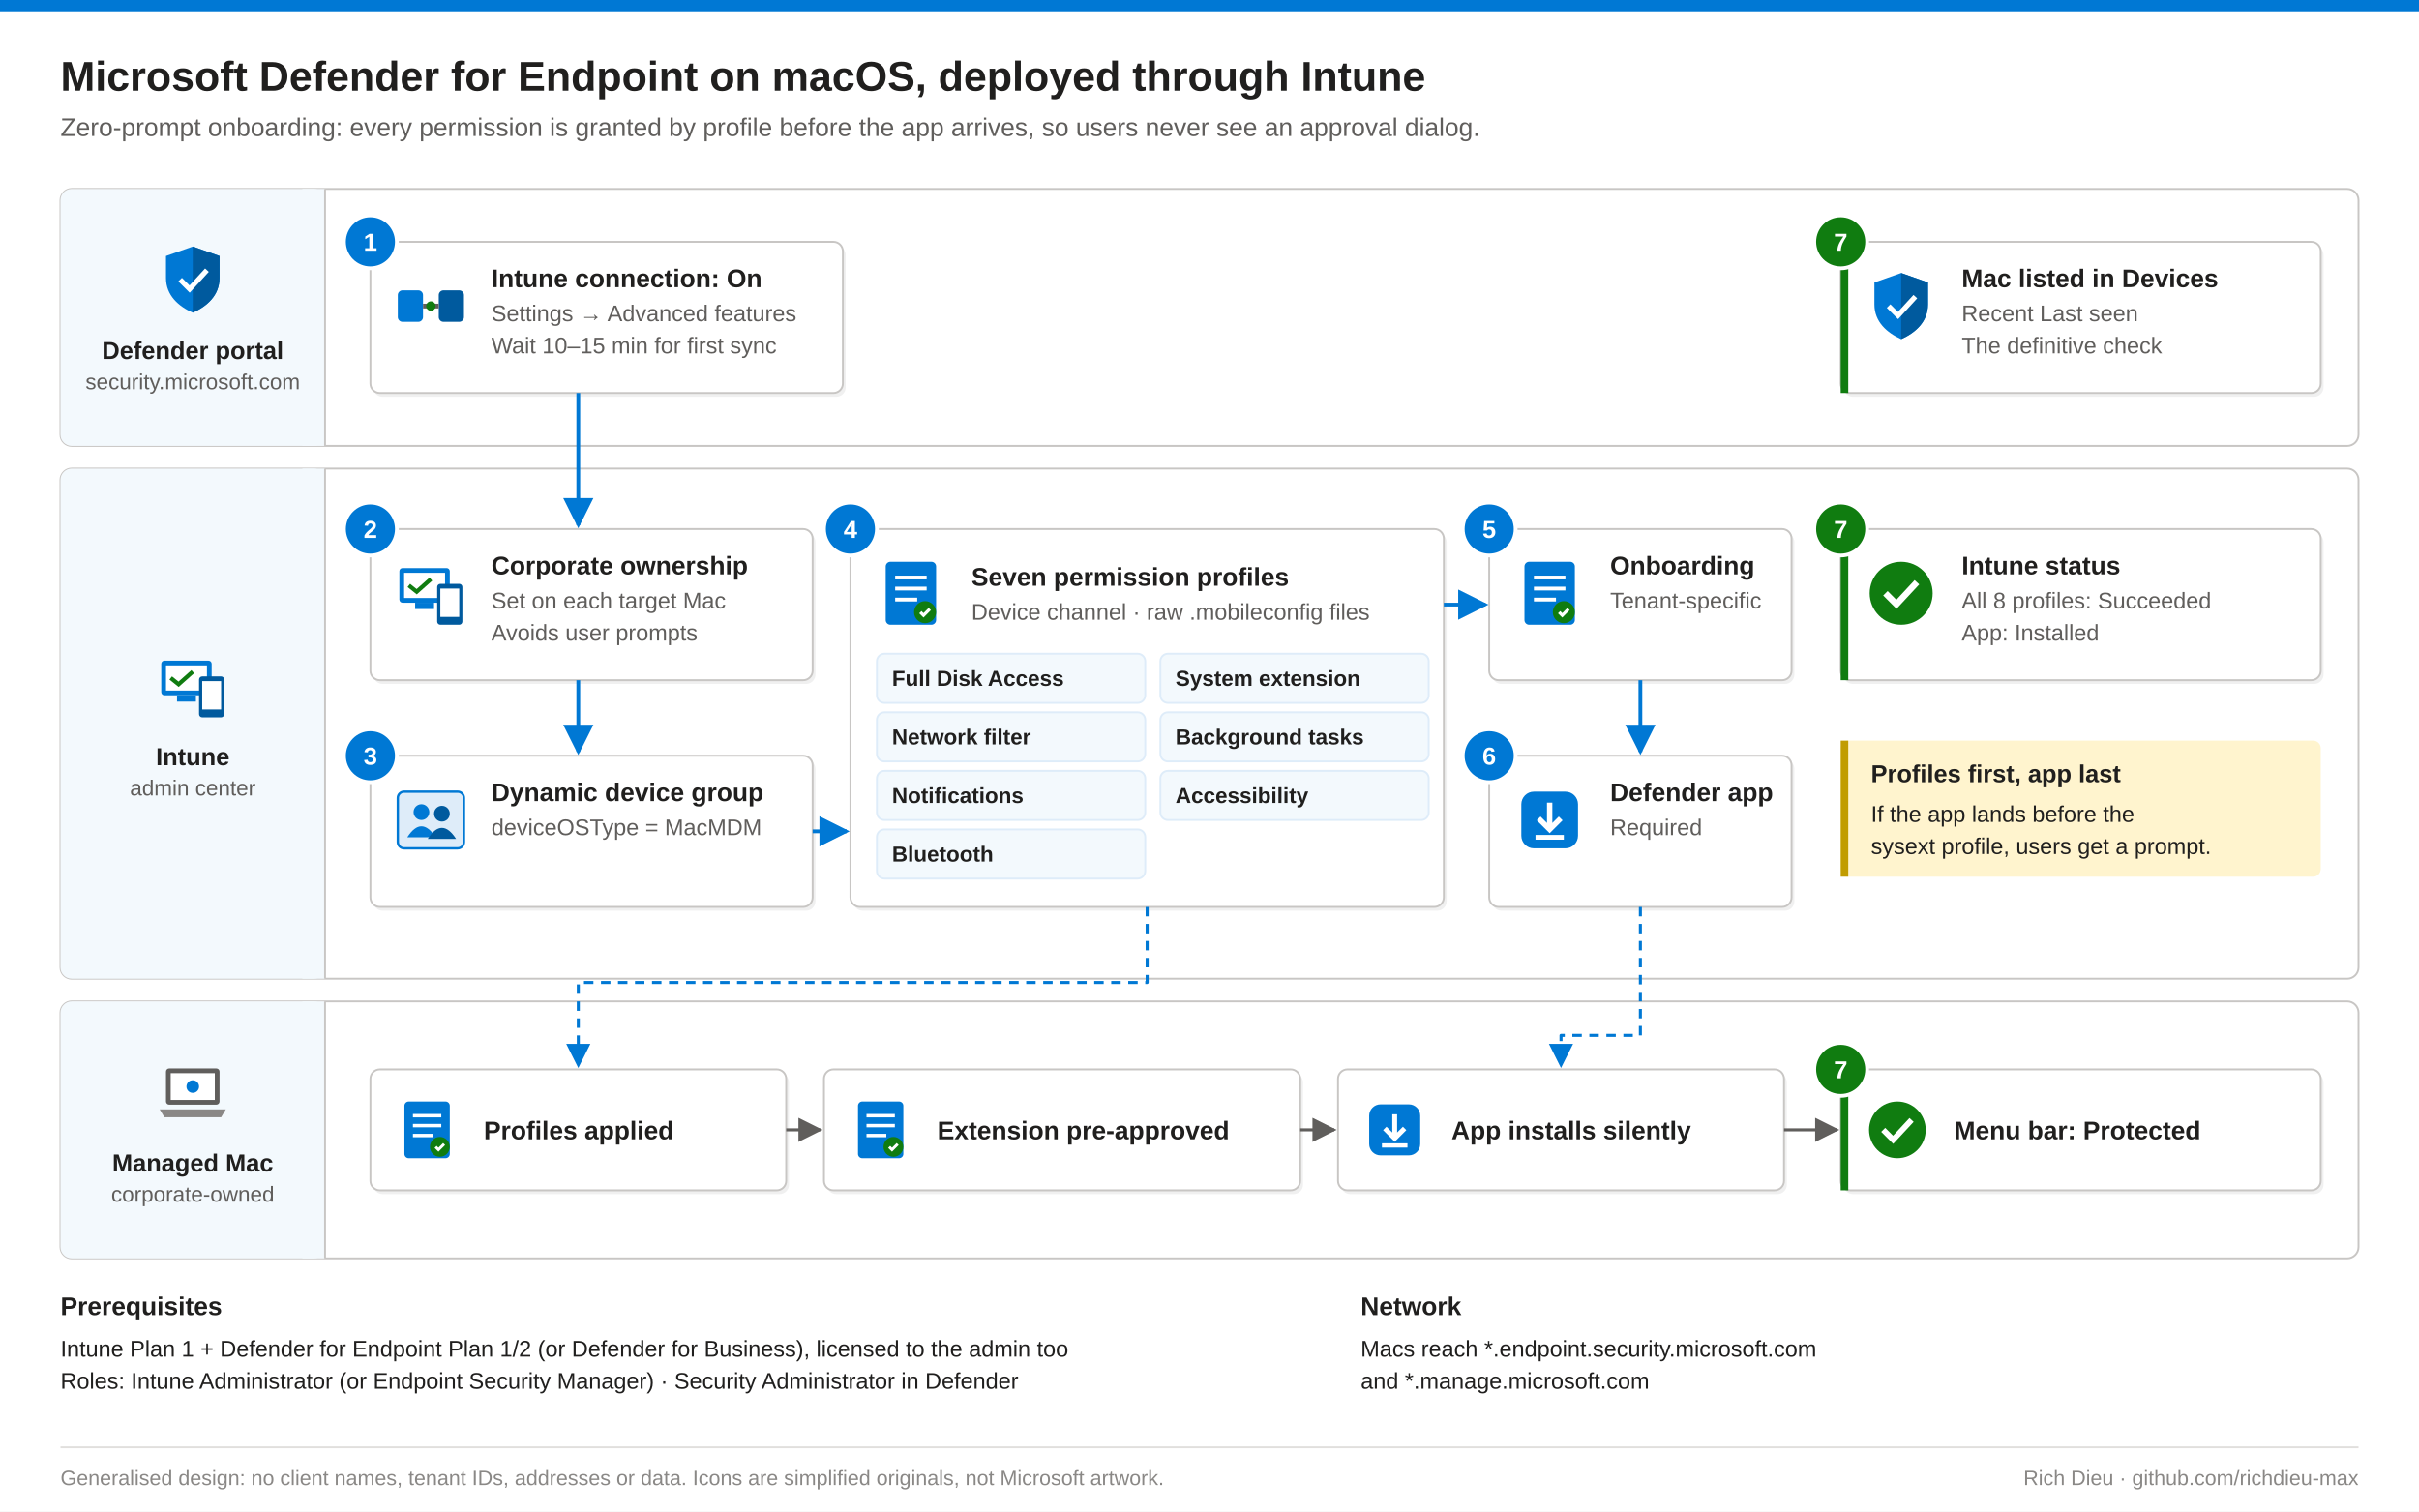
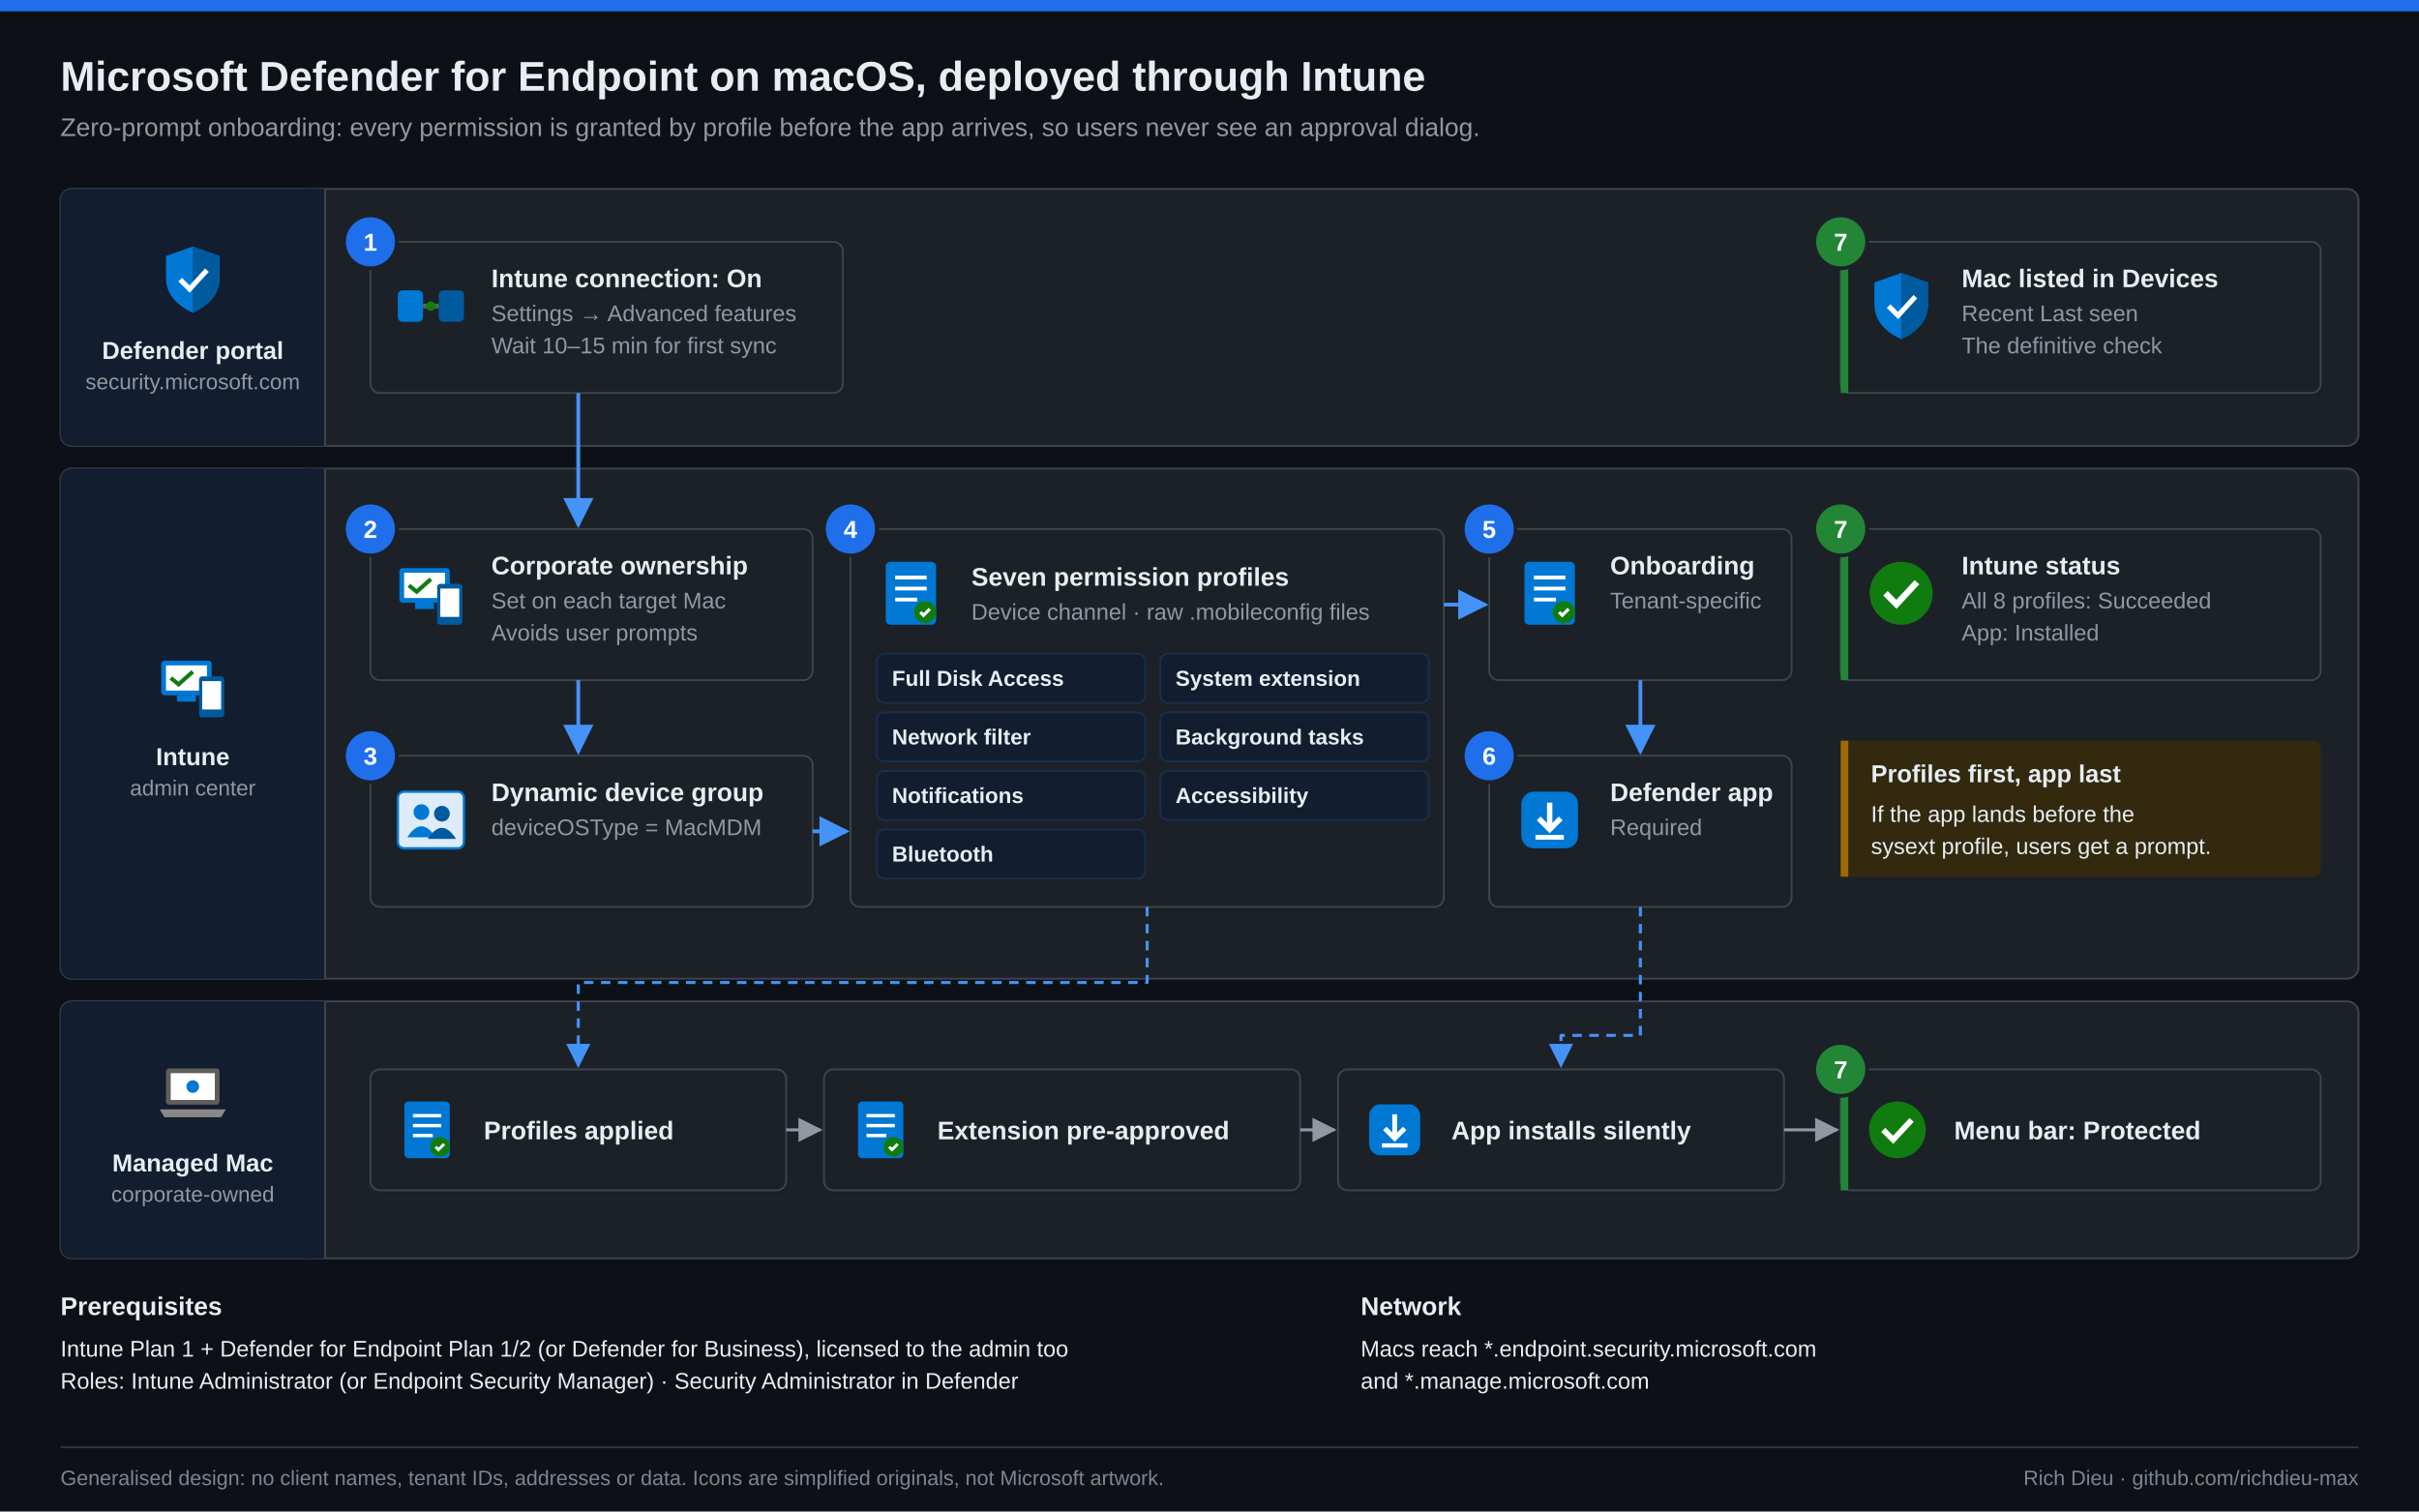
<svg xmlns="http://www.w3.org/2000/svg" viewBox="0 0 1280 800" width="1280" height="800" role="img" aria-label="Microsoft Defender for Endpoint on macOS, deployed through Intune">
  <defs>
    <marker id="m605E5C" viewBox="0 0 10 10" refX="9" refY="5" markerWidth="8" markerHeight="8" orient="auto">
-       <path d="M0,0 L10,5 L0,10 z" fill="#605E5C" />
+       <path d="M0,0 L10,5 L0,10 z" fill="#9198A1" />
    </marker>
    <marker id="m605E5Cs" viewBox="0 0 10 10" refX="1" refY="5" markerWidth="8" markerHeight="8" orient="auto">
-       <path d="M10,0 L0,5 L10,10 z" fill="#605E5C" />
+       <path d="M10,0 L0,5 L10,10 z" fill="#9198A1" />
    </marker>
    <marker id="m0078D4" viewBox="0 0 10 10" refX="9" refY="5" markerWidth="8" markerHeight="8" orient="auto">
-       <path d="M0,0 L10,5 L0,10 z" fill="#0078D4" />
+       <path d="M0,0 L10,5 L0,10 z" fill="#4493F8" />
    </marker>
    <marker id="m0078D4s" viewBox="0 0 10 10" refX="1" refY="5" markerWidth="8" markerHeight="8" orient="auto">
-       <path d="M10,0 L0,5 L10,10 z" fill="#0078D4" />
+       <path d="M10,0 L0,5 L10,10 z" fill="#4493F8" />
    </marker>
  </defs>
-   <rect width="1280" height="800" fill="#fff" />
-   <rect x="0" y="0" width="1280" height="6" fill="#0078D4" />
-   <text x="32" y="48" font-family="'Segoe UI', 'Segoe UI Web', -apple-system, BlinkMacSystemFont, 'Helvetica Neue', Arial, sans-serif" font-size="22" font-weight="600" fill="#201F1E">Microsoft Defender for Endpoint on macOS, deployed through Intune</text>
-   <text x="32" y="72" font-family="'Segoe UI', 'Segoe UI Web', -apple-system, BlinkMacSystemFont, 'Helvetica Neue', Arial, sans-serif" font-size="13.5" fill="#605E5C">Zero-prompt onboarding: every permission is granted by profile before the app arrives, so users never see an approval dialog.</text>
-   <rect x="32" y="100" width="1216" height="136" rx="6" fill="#fff" stroke="#C8C6C4" stroke-width="1" />
-   <rect x="32" y="100" width="140" height="136" rx="6" fill="#F3F9FD" />
-   <rect x="160" y="100" width="12" height="136" rx="0" fill="#F3F9FD" />
-   <line x1="172" y1="100" x2="172" y2="236" stroke="#C8C6C4" />
+   <rect width="1280" height="800" fill="#0D1117" />
+   <rect x="0" y="0" width="1280" height="6" fill="#1F6FEB" />
+   <text x="32" y="48" font-family="'Segoe UI', 'Segoe UI Web', -apple-system, BlinkMacSystemFont, 'Helvetica Neue', Arial, sans-serif" font-size="22" font-weight="600" fill="#E6EDF3">Microsoft Defender for Endpoint on macOS, deployed through Intune</text>
+   <text x="32" y="72" font-family="'Segoe UI', 'Segoe UI Web', -apple-system, BlinkMacSystemFont, 'Helvetica Neue', Arial, sans-serif" font-size="13.5" fill="#9198A1">Zero-prompt onboarding: every permission is granted by profile before the app arrives, so users never see an approval dialog.</text>
+   <rect x="32" y="100" width="1216" height="136" rx="6" fill="#1C2128" stroke="#3D444D" stroke-width="1" />
+   <rect x="32" y="100" width="140" height="136" rx="6" fill="#121D2F" />
+   <rect x="160" y="100" width="12" height="136" rx="0" fill="#121D2F" />
+   <line x1="172" y1="100" x2="172" y2="236" stroke="#3D444D" />
  <g transform="translate(82,128.0) scale(0.8333)">
    <path d="M24 3 L41 9 V23 C41 34 33 41 24 45 C15 41 7 34 7 23 V9 Z" fill="#0078D4" />
    <path d="M24 3 V45 C33 41 41 34 41 23 V9 Z" fill="#005A9E" />
    <path d="M16 24 l6 6 11-12" stroke="#fff" stroke-width="3.2" fill="none" />
  </g>
-   <text x="102" y="190.0" font-family="'Segoe UI', 'Segoe UI Web', -apple-system, BlinkMacSystemFont, 'Helvetica Neue', Arial, sans-serif" font-size="13" font-weight="600" fill="#201F1E" text-anchor="middle">Defender portal</text>
-   <text x="102" y="206.0" font-family="'Segoe UI', 'Segoe UI Web', -apple-system, BlinkMacSystemFont, 'Helvetica Neue', Arial, sans-serif" font-size="11.5" font-weight="400" fill="#605E5C" text-anchor="middle">security.microsoft.com</text>
-   <rect x="32" y="248" width="1216" height="270" rx="6" fill="#fff" stroke="#C8C6C4" stroke-width="1" />
-   <rect x="32" y="248" width="140" height="270" rx="6" fill="#F3F9FD" />
-   <rect x="160" y="248" width="12" height="270" rx="0" fill="#F3F9FD" />
-   <line x1="172" y1="248" x2="172" y2="518" stroke="#C8C6C4" />
+   <text x="102" y="190.0" font-family="'Segoe UI', 'Segoe UI Web', -apple-system, BlinkMacSystemFont, 'Helvetica Neue', Arial, sans-serif" font-size="13" font-weight="600" fill="#E6EDF3" text-anchor="middle">Defender portal</text>
+   <text x="102" y="206.0" font-family="'Segoe UI', 'Segoe UI Web', -apple-system, BlinkMacSystemFont, 'Helvetica Neue', Arial, sans-serif" font-size="11.5" font-weight="400" fill="#9198A1" text-anchor="middle">security.microsoft.com</text>
+   <rect x="32" y="248" width="1216" height="270" rx="6" fill="#1C2128" stroke="#3D444D" stroke-width="1" />
+   <rect x="32" y="248" width="140" height="270" rx="6" fill="#121D2F" />
+   <rect x="160" y="248" width="12" height="270" rx="0" fill="#121D2F" />
+   <line x1="172" y1="248" x2="172" y2="518" stroke="#3D444D" />
  <g transform="translate(82,343.0) scale(0.8333)">
    <rect x="4" y="8" width="32" height="22" rx="2" fill="#0078D4" />
    <rect x="7" y="11" width="26" height="16" fill="#fff" />
    <rect x="14" y="30" width="12" height="4" fill="#0078D4" />
    <rect x="28" y="18" width="16" height="26" rx="2" fill="#005A9E" />
    <rect x="30" y="21" width="12" height="18" fill="#fff" />
    <path d="M10 19 l5 4 9-8" stroke="#107C10" stroke-width="2.6" fill="none" />
  </g>
-   <text x="102" y="405.0" font-family="'Segoe UI', 'Segoe UI Web', -apple-system, BlinkMacSystemFont, 'Helvetica Neue', Arial, sans-serif" font-size="13" font-weight="600" fill="#201F1E" text-anchor="middle">Intune</text>
-   <text x="102" y="421.0" font-family="'Segoe UI', 'Segoe UI Web', -apple-system, BlinkMacSystemFont, 'Helvetica Neue', Arial, sans-serif" font-size="11.5" font-weight="400" fill="#605E5C" text-anchor="middle">admin center</text>
-   <rect x="32" y="530" width="1216" height="136" rx="6" fill="#fff" stroke="#C8C6C4" stroke-width="1" />
-   <rect x="32" y="530" width="140" height="136" rx="6" fill="#F3F9FD" />
-   <rect x="160" y="530" width="12" height="136" rx="0" fill="#F3F9FD" />
-   <line x1="172" y1="530" x2="172" y2="666" stroke="#C8C6C4" />
+   <text x="102" y="405.0" font-family="'Segoe UI', 'Segoe UI Web', -apple-system, BlinkMacSystemFont, 'Helvetica Neue', Arial, sans-serif" font-size="13" font-weight="600" fill="#E6EDF3" text-anchor="middle">Intune</text>
+   <text x="102" y="421.0" font-family="'Segoe UI', 'Segoe UI Web', -apple-system, BlinkMacSystemFont, 'Helvetica Neue', Arial, sans-serif" font-size="11.5" font-weight="400" fill="#9198A1" text-anchor="middle">admin center</text>
+   <rect x="32" y="530" width="1216" height="136" rx="6" fill="#1C2128" stroke="#3D444D" stroke-width="1" />
+   <rect x="32" y="530" width="140" height="136" rx="6" fill="#121D2F" />
+   <rect x="160" y="530" width="12" height="136" rx="0" fill="#121D2F" />
+   <line x1="172" y1="530" x2="172" y2="666" stroke="#3D444D" />
  <g transform="translate(82,558.0) scale(0.8333)">
    <rect x="7" y="9" width="34" height="23" rx="2" fill="#605E5C" />
    <rect x="10" y="12" width="28" height="17" fill="#fff" />
    <path d="M3 35 h42 l-3 5 h-36 Z" fill="#8A8886" />
    <circle cx="24" cy="20.5" r="4" fill="#0078D4" />
  </g>
-   <text x="102" y="620.0" font-family="'Segoe UI', 'Segoe UI Web', -apple-system, BlinkMacSystemFont, 'Helvetica Neue', Arial, sans-serif" font-size="13" font-weight="600" fill="#201F1E" text-anchor="middle">Managed Mac</text>
-   <text x="102" y="636.0" font-family="'Segoe UI', 'Segoe UI Web', -apple-system, BlinkMacSystemFont, 'Helvetica Neue', Arial, sans-serif" font-size="11.5" font-weight="400" fill="#605E5C" text-anchor="middle">corporate-owned</text>
+   <text x="102" y="620.0" font-family="'Segoe UI', 'Segoe UI Web', -apple-system, BlinkMacSystemFont, 'Helvetica Neue', Arial, sans-serif" font-size="13" font-weight="600" fill="#E6EDF3" text-anchor="middle">Managed Mac</text>
+   <text x="102" y="636.0" font-family="'Segoe UI', 'Segoe UI Web', -apple-system, BlinkMacSystemFont, 'Helvetica Neue', Arial, sans-serif" font-size="11.5" font-weight="400" fill="#9198A1" text-anchor="middle">corporate-owned</text>
  <rect x="197.5" y="130" width="250" height="80" rx="5" fill="#000" opacity="0.06" />
-   <rect x="196" y="128" width="250" height="80" rx="5" fill="#fff" stroke="#C8C6C4" stroke-width="1" />
+   <rect x="196" y="128" width="250" height="80" rx="5" fill="#1C2128" stroke="#3D444D" stroke-width="1" />
  <rect x="975.5" y="130" width="254" height="80" rx="5" fill="#000" opacity="0.06" />
-   <rect x="974" y="128" width="254" height="80" rx="5" fill="#fff" stroke="#C8C6C4" stroke-width="1" />
-   <rect x="974" y="128" width="4" height="80" rx="0" fill="#107C10" />
+   <rect x="974" y="128" width="254" height="80" rx="5" fill="#1C2128" stroke="#3D444D" stroke-width="1" />
+   <rect x="974" y="128" width="4" height="80" rx="0" fill="#238636" />
  <rect x="197.5" y="282" width="234" height="80" rx="5" fill="#000" opacity="0.06" />
-   <rect x="196" y="280" width="234" height="80" rx="5" fill="#fff" stroke="#C8C6C4" stroke-width="1" />
+   <rect x="196" y="280" width="234" height="80" rx="5" fill="#1C2128" stroke="#3D444D" stroke-width="1" />
  <rect x="197.5" y="402" width="234" height="80" rx="5" fill="#000" opacity="0.06" />
-   <rect x="196" y="400" width="234" height="80" rx="5" fill="#fff" stroke="#C8C6C4" stroke-width="1" />
+   <rect x="196" y="400" width="234" height="80" rx="5" fill="#1C2128" stroke="#3D444D" stroke-width="1" />
  <rect x="451.5" y="282" width="314" height="200" rx="5" fill="#000" opacity="0.06" />
-   <rect x="450" y="280" width="314" height="200" rx="5" fill="#fff" stroke="#C8C6C4" stroke-width="1" />
+   <rect x="450" y="280" width="314" height="200" rx="5" fill="#1C2128" stroke="#3D444D" stroke-width="1" />
  <rect x="789.5" y="282" width="160" height="80" rx="5" fill="#000" opacity="0.06" />
-   <rect x="788" y="280" width="160" height="80" rx="5" fill="#fff" stroke="#C8C6C4" stroke-width="1" />
+   <rect x="788" y="280" width="160" height="80" rx="5" fill="#1C2128" stroke="#3D444D" stroke-width="1" />
  <rect x="789.5" y="402" width="160" height="80" rx="5" fill="#000" opacity="0.06" />
-   <rect x="788" y="400" width="160" height="80" rx="5" fill="#fff" stroke="#C8C6C4" stroke-width="1" />
+   <rect x="788" y="400" width="160" height="80" rx="5" fill="#1C2128" stroke="#3D444D" stroke-width="1" />
  <rect x="975.5" y="282" width="254" height="80" rx="5" fill="#000" opacity="0.06" />
-   <rect x="974" y="280" width="254" height="80" rx="5" fill="#fff" stroke="#C8C6C4" stroke-width="1" />
-   <rect x="974" y="280" width="4" height="80" rx="0" fill="#107C10" />
-   <rect x="974" y="392" width="254" height="72" rx="4" fill="#FFF4CE" />
-   <rect x="974" y="392" width="4" height="72" rx="0" fill="#C19C00" />
+   <rect x="974" y="280" width="254" height="80" rx="5" fill="#1C2128" stroke="#3D444D" stroke-width="1" />
+   <rect x="974" y="280" width="4" height="80" rx="0" fill="#238636" />
+   <rect x="974" y="392" width="254" height="72" rx="4" fill="#33290F" />
+   <rect x="974" y="392" width="4" height="72" rx="0" fill="#9E6A03" />
  <rect x="197.5" y="568" width="220" height="64" rx="5" fill="#000" opacity="0.06" />
-   <rect x="196" y="566" width="220" height="64" rx="5" fill="#fff" stroke="#C8C6C4" stroke-width="1" />
+   <rect x="196" y="566" width="220" height="64" rx="5" fill="#1C2128" stroke="#3D444D" stroke-width="1" />
  <rect x="437.5" y="568" width="252" height="64" rx="5" fill="#000" opacity="0.06" />
-   <rect x="436" y="566" width="252" height="64" rx="5" fill="#fff" stroke="#C8C6C4" stroke-width="1" />
+   <rect x="436" y="566" width="252" height="64" rx="5" fill="#1C2128" stroke="#3D444D" stroke-width="1" />
  <rect x="709.5" y="568" width="236" height="64" rx="5" fill="#000" opacity="0.06" />
-   <rect x="708" y="566" width="236" height="64" rx="5" fill="#fff" stroke="#C8C6C4" stroke-width="1" />
+   <rect x="708" y="566" width="236" height="64" rx="5" fill="#1C2128" stroke="#3D444D" stroke-width="1" />
  <rect x="975.5" y="568" width="254" height="64" rx="5" fill="#000" opacity="0.06" />
-   <rect x="974" y="566" width="254" height="64" rx="5" fill="#fff" stroke="#C8C6C4" stroke-width="1" />
-   <rect x="974" y="566" width="4" height="64" rx="0" fill="#107C10" />
-   <path d="M416,598 L434,598" fill="none" stroke="#605E5C" stroke-width="1.6" marker-end="url(#m605E5C)" stroke-linejoin="round" />
-   <path d="M688,598 L706,598" fill="none" stroke="#605E5C" stroke-width="1.6" marker-end="url(#m605E5C)" stroke-linejoin="round" />
-   <path d="M944,598 L972,598" fill="none" stroke="#605E5C" stroke-width="1.6" marker-end="url(#m605E5C)" stroke-linejoin="round" />
-   <path d="M306,208 L306,278" fill="none" stroke="#0078D4" stroke-width="2" marker-end="url(#m0078D4)" stroke-linejoin="round" />
-   <path d="M306,360 L306,398" fill="none" stroke="#0078D4" stroke-width="2" marker-end="url(#m0078D4)" stroke-linejoin="round" />
-   <path d="M430,440 L448,440" fill="none" stroke="#0078D4" stroke-width="2" marker-end="url(#m0078D4)" stroke-linejoin="round" />
-   <path d="M764,320 L786,320" fill="none" stroke="#0078D4" stroke-width="2" marker-end="url(#m0078D4)" stroke-linejoin="round" />
-   <path d="M868,360 L868,398" fill="none" stroke="#0078D4" stroke-width="2" marker-end="url(#m0078D4)" stroke-linejoin="round" />
-   <path d="M607,480 L607,520 L306,520 L306,564" fill="none" stroke="#0078D4" stroke-width="1.6" stroke-dasharray="5 4" marker-end="url(#m0078D4)" stroke-linejoin="round" />
-   <path d="M868,480 L868,548 L826,548 L826,564" fill="none" stroke="#0078D4" stroke-width="1.6" stroke-dasharray="5 4" marker-end="url(#m0078D4)" stroke-linejoin="round" />
+   <rect x="974" y="566" width="254" height="64" rx="5" fill="#1C2128" stroke="#3D444D" stroke-width="1" />
+   <rect x="974" y="566" width="4" height="64" rx="0" fill="#238636" />
+   <path d="M416,598 L434,598" fill="none" stroke="#9198A1" stroke-width="1.6" marker-end="url(#m605E5C)" stroke-linejoin="round" />
+   <path d="M688,598 L706,598" fill="none" stroke="#9198A1" stroke-width="1.6" marker-end="url(#m605E5C)" stroke-linejoin="round" />
+   <path d="M944,598 L972,598" fill="none" stroke="#9198A1" stroke-width="1.6" marker-end="url(#m605E5C)" stroke-linejoin="round" />
+   <path d="M306,208 L306,278" fill="none" stroke="#4493F8" stroke-width="2" marker-end="url(#m0078D4)" stroke-linejoin="round" />
+   <path d="M306,360 L306,398" fill="none" stroke="#4493F8" stroke-width="2" marker-end="url(#m0078D4)" stroke-linejoin="round" />
+   <path d="M430,440 L448,440" fill="none" stroke="#4493F8" stroke-width="2" marker-end="url(#m0078D4)" stroke-linejoin="round" />
+   <path d="M764,320 L786,320" fill="none" stroke="#4493F8" stroke-width="2" marker-end="url(#m0078D4)" stroke-linejoin="round" />
+   <path d="M868,360 L868,398" fill="none" stroke="#4493F8" stroke-width="2" marker-end="url(#m0078D4)" stroke-linejoin="round" />
+   <path d="M607,480 L607,520 L306,520 L306,564" fill="none" stroke="#4493F8" stroke-width="1.6" stroke-dasharray="5 4" marker-end="url(#m0078D4)" stroke-linejoin="round" />
+   <path d="M868,480 L868,548 L826,548 L826,564" fill="none" stroke="#4493F8" stroke-width="1.6" stroke-dasharray="5 4" marker-end="url(#m0078D4)" stroke-linejoin="round" />
  <g transform="translate(208,142) scale(0.8333)">
    <rect x="3" y="14" width="16" height="20" rx="3" fill="#0078D4" />
    <rect x="29" y="14" width="16" height="20" rx="3" fill="#005A9E" />
    <path d="M19 24 h10" stroke="#605E5C" stroke-width="3" />
    <circle cx="24" cy="24" r="3" fill="#107C10" />
  </g>
-   <text x="260" y="152" font-family="'Segoe UI', 'Segoe UI Web', -apple-system, BlinkMacSystemFont, 'Helvetica Neue', Arial, sans-serif" font-size="13.5" font-weight="600" fill="#201F1E" text-anchor="start">Intune connection: On</text>
-   <text x="260" y="170" font-family="'Segoe UI', 'Segoe UI Web', -apple-system, BlinkMacSystemFont, 'Helvetica Neue', Arial, sans-serif" font-size="12" font-weight="400" fill="#605E5C" text-anchor="start">Settings → Advanced features</text>
-   <text x="260" y="187" font-family="'Segoe UI', 'Segoe UI Web', -apple-system, BlinkMacSystemFont, 'Helvetica Neue', Arial, sans-serif" font-size="12" font-weight="400" fill="#605E5C" text-anchor="start">Wait 10–15 min for first sync</text>
-   <circle cx="196" cy="128" r="15" fill="#fff" />
-   <circle cx="196" cy="128" r="13" fill="#0078D4" />
+   <text x="260" y="152" font-family="'Segoe UI', 'Segoe UI Web', -apple-system, BlinkMacSystemFont, 'Helvetica Neue', Arial, sans-serif" font-size="13.5" font-weight="600" fill="#E6EDF3" text-anchor="start">Intune connection: On</text>
+   <text x="260" y="170" font-family="'Segoe UI', 'Segoe UI Web', -apple-system, BlinkMacSystemFont, 'Helvetica Neue', Arial, sans-serif" font-size="12" font-weight="400" fill="#9198A1" text-anchor="start">Settings → Advanced features</text>
+   <text x="260" y="187" font-family="'Segoe UI', 'Segoe UI Web', -apple-system, BlinkMacSystemFont, 'Helvetica Neue', Arial, sans-serif" font-size="12" font-weight="400" fill="#9198A1" text-anchor="start">Wait 10–15 min for first sync</text>
+   <circle cx="196" cy="128" r="15" fill="#1C2128" />
+   <circle cx="196" cy="128" r="13" fill="#1F6FEB" />
  <text x="196" y="132.7" font-family="'Segoe UI', 'Segoe UI Web', -apple-system, BlinkMacSystemFont, 'Helvetica Neue', Arial, sans-serif" font-size="13" font-weight="700" fill="#fff" text-anchor="middle">1</text>
  <g transform="translate(986,142) scale(0.8333)">
    <path d="M24 3 L41 9 V23 C41 34 33 41 24 45 C15 41 7 34 7 23 V9 Z" fill="#0078D4" />
    <path d="M24 3 V45 C33 41 41 34 41 23 V9 Z" fill="#005A9E" />
    <path d="M16 24 l6 6 11-12" stroke="#fff" stroke-width="3.2" fill="none" />
  </g>
-   <text x="1038" y="152" font-family="'Segoe UI', 'Segoe UI Web', -apple-system, BlinkMacSystemFont, 'Helvetica Neue', Arial, sans-serif" font-size="13.5" font-weight="600" fill="#201F1E" text-anchor="start">Mac listed in Devices</text>
-   <text x="1038" y="170" font-family="'Segoe UI', 'Segoe UI Web', -apple-system, BlinkMacSystemFont, 'Helvetica Neue', Arial, sans-serif" font-size="12" font-weight="400" fill="#605E5C" text-anchor="start">Recent Last seen</text>
-   <text x="1038" y="187" font-family="'Segoe UI', 'Segoe UI Web', -apple-system, BlinkMacSystemFont, 'Helvetica Neue', Arial, sans-serif" font-size="12" font-weight="400" fill="#605E5C" text-anchor="start">The definitive check</text>
-   <circle cx="974" cy="128" r="15" fill="#fff" />
-   <circle cx="974" cy="128" r="13" fill="#107C10" />
+   <text x="1038" y="152" font-family="'Segoe UI', 'Segoe UI Web', -apple-system, BlinkMacSystemFont, 'Helvetica Neue', Arial, sans-serif" font-size="13.5" font-weight="600" fill="#E6EDF3" text-anchor="start">Mac listed in Devices</text>
+   <text x="1038" y="170" font-family="'Segoe UI', 'Segoe UI Web', -apple-system, BlinkMacSystemFont, 'Helvetica Neue', Arial, sans-serif" font-size="12" font-weight="400" fill="#9198A1" text-anchor="start">Recent Last seen</text>
+   <text x="1038" y="187" font-family="'Segoe UI', 'Segoe UI Web', -apple-system, BlinkMacSystemFont, 'Helvetica Neue', Arial, sans-serif" font-size="12" font-weight="400" fill="#9198A1" text-anchor="start">The definitive check</text>
+   <circle cx="974" cy="128" r="15" fill="#1C2128" />
+   <circle cx="974" cy="128" r="13" fill="#238636" />
  <text x="974" y="132.7" font-family="'Segoe UI', 'Segoe UI Web', -apple-system, BlinkMacSystemFont, 'Helvetica Neue', Arial, sans-serif" font-size="13" font-weight="700" fill="#fff" text-anchor="middle">7</text>
  <g transform="translate(208,294) scale(0.8333)">
    <rect x="4" y="8" width="32" height="22" rx="2" fill="#0078D4" />
    <rect x="7" y="11" width="26" height="16" fill="#fff" />
    <rect x="14" y="30" width="12" height="4" fill="#0078D4" />
    <rect x="28" y="18" width="16" height="26" rx="2" fill="#005A9E" />
    <rect x="30" y="21" width="12" height="18" fill="#fff" />
    <path d="M10 19 l5 4 9-8" stroke="#107C10" stroke-width="2.6" fill="none" />
  </g>
-   <text x="260" y="304" font-family="'Segoe UI', 'Segoe UI Web', -apple-system, BlinkMacSystemFont, 'Helvetica Neue', Arial, sans-serif" font-size="13.5" font-weight="600" fill="#201F1E" text-anchor="start">Corporate ownership</text>
-   <text x="260" y="322" font-family="'Segoe UI', 'Segoe UI Web', -apple-system, BlinkMacSystemFont, 'Helvetica Neue', Arial, sans-serif" font-size="12" font-weight="400" fill="#605E5C" text-anchor="start">Set on each target Mac</text>
-   <text x="260" y="339" font-family="'Segoe UI', 'Segoe UI Web', -apple-system, BlinkMacSystemFont, 'Helvetica Neue', Arial, sans-serif" font-size="12" font-weight="400" fill="#605E5C" text-anchor="start">Avoids user prompts</text>
-   <circle cx="196" cy="280" r="15" fill="#fff" />
-   <circle cx="196" cy="280" r="13" fill="#0078D4" />
+   <text x="260" y="304" font-family="'Segoe UI', 'Segoe UI Web', -apple-system, BlinkMacSystemFont, 'Helvetica Neue', Arial, sans-serif" font-size="13.5" font-weight="600" fill="#E6EDF3" text-anchor="start">Corporate ownership</text>
+   <text x="260" y="322" font-family="'Segoe UI', 'Segoe UI Web', -apple-system, BlinkMacSystemFont, 'Helvetica Neue', Arial, sans-serif" font-size="12" font-weight="400" fill="#9198A1" text-anchor="start">Set on each target Mac</text>
+   <text x="260" y="339" font-family="'Segoe UI', 'Segoe UI Web', -apple-system, BlinkMacSystemFont, 'Helvetica Neue', Arial, sans-serif" font-size="12" font-weight="400" fill="#9198A1" text-anchor="start">Avoids user prompts</text>
+   <circle cx="196" cy="280" r="15" fill="#1C2128" />
+   <circle cx="196" cy="280" r="13" fill="#1F6FEB" />
  <text x="196" y="284.7" font-family="'Segoe UI', 'Segoe UI Web', -apple-system, BlinkMacSystemFont, 'Helvetica Neue', Arial, sans-serif" font-size="13" font-weight="700" fill="#fff" text-anchor="middle">2</text>
  <g transform="translate(208,414) scale(0.8333)">
    <rect x="3" y="6" width="42" height="36" rx="4" fill="#DEECF9" stroke="#0078D4" stroke-width="1.5" />
    <circle cx="18" cy="19" r="5" fill="#0078D4" />
    <path d="M9 35 q9-14 18 0Z" fill="#0078D4" />
    <circle cx="31" cy="20" r="5" fill="#005A9E" />
    <path d="M22 36 q9-14 18 0Z" fill="#005A9E" />
  </g>
-   <text x="260" y="424" font-family="'Segoe UI', 'Segoe UI Web', -apple-system, BlinkMacSystemFont, 'Helvetica Neue', Arial, sans-serif" font-size="13.5" font-weight="600" fill="#201F1E" text-anchor="start">Dynamic device group</text>
-   <text x="260" y="442" font-family="'Segoe UI', 'Segoe UI Web', -apple-system, BlinkMacSystemFont, 'Helvetica Neue', Arial, sans-serif" font-size="12" font-weight="400" fill="#605E5C" text-anchor="start">deviceOSType = MacMDM</text>
-   <circle cx="196" cy="400" r="15" fill="#fff" />
-   <circle cx="196" cy="400" r="13" fill="#0078D4" />
+   <text x="260" y="424" font-family="'Segoe UI', 'Segoe UI Web', -apple-system, BlinkMacSystemFont, 'Helvetica Neue', Arial, sans-serif" font-size="13.5" font-weight="600" fill="#E6EDF3" text-anchor="start">Dynamic device group</text>
+   <text x="260" y="442" font-family="'Segoe UI', 'Segoe UI Web', -apple-system, BlinkMacSystemFont, 'Helvetica Neue', Arial, sans-serif" font-size="12" font-weight="400" fill="#9198A1" text-anchor="start">deviceOSType = MacMDM</text>
+   <circle cx="196" cy="400" r="15" fill="#1C2128" />
+   <circle cx="196" cy="400" r="13" fill="#1F6FEB" />
  <text x="196" y="404.7" font-family="'Segoe UI', 'Segoe UI Web', -apple-system, BlinkMacSystemFont, 'Helvetica Neue', Arial, sans-serif" font-size="13" font-weight="700" fill="#fff" text-anchor="middle">3</text>
  <g transform="translate(462,294) scale(0.8333)">
    <rect x="8" y="4" width="32" height="40" rx="3" fill="#0078D4" />
    <path d="M14 14 h20 M14 21 h20 M14 28 h14" stroke="#fff" stroke-width="2.4" />
    <circle cx="33" cy="36" r="7" fill="#107C10" />
    <path d="M30 36 l2 2 4-4" stroke="#fff" stroke-width="2" fill="none" />
  </g>
-   <text x="514" y="310" font-family="'Segoe UI', 'Segoe UI Web', -apple-system, BlinkMacSystemFont, 'Helvetica Neue', Arial, sans-serif" font-size="13.5" font-weight="600" fill="#201F1E" text-anchor="start">Seven permission profiles</text>
-   <text x="514" y="328" font-family="'Segoe UI', 'Segoe UI Web', -apple-system, BlinkMacSystemFont, 'Helvetica Neue', Arial, sans-serif" font-size="12" font-weight="400" fill="#605E5C" text-anchor="start">Device channel · raw .mobileconfig files</text>
-   <rect x="464" y="346" width="142" height="26" rx="4" fill="#F3F9FD" stroke="#DEECF9" stroke-width="1" />
-   <text x="472" y="363" font-family="'Segoe UI', 'Segoe UI Web', -apple-system, BlinkMacSystemFont, 'Helvetica Neue', Arial, sans-serif" font-size="11.5" font-weight="600" fill="#201F1E" text-anchor="start">Full Disk Access</text>
-   <rect x="614" y="346" width="142" height="26" rx="4" fill="#F3F9FD" stroke="#DEECF9" stroke-width="1" />
-   <text x="622" y="363" font-family="'Segoe UI', 'Segoe UI Web', -apple-system, BlinkMacSystemFont, 'Helvetica Neue', Arial, sans-serif" font-size="11.5" font-weight="600" fill="#201F1E" text-anchor="start">System extension</text>
-   <rect x="464" y="377" width="142" height="26" rx="4" fill="#F3F9FD" stroke="#DEECF9" stroke-width="1" />
-   <text x="472" y="394" font-family="'Segoe UI', 'Segoe UI Web', -apple-system, BlinkMacSystemFont, 'Helvetica Neue', Arial, sans-serif" font-size="11.5" font-weight="600" fill="#201F1E" text-anchor="start">Network filter</text>
-   <rect x="614" y="377" width="142" height="26" rx="4" fill="#F3F9FD" stroke="#DEECF9" stroke-width="1" />
-   <text x="622" y="394" font-family="'Segoe UI', 'Segoe UI Web', -apple-system, BlinkMacSystemFont, 'Helvetica Neue', Arial, sans-serif" font-size="11.5" font-weight="600" fill="#201F1E" text-anchor="start">Background tasks</text>
-   <rect x="464" y="408" width="142" height="26" rx="4" fill="#F3F9FD" stroke="#DEECF9" stroke-width="1" />
-   <text x="472" y="425" font-family="'Segoe UI', 'Segoe UI Web', -apple-system, BlinkMacSystemFont, 'Helvetica Neue', Arial, sans-serif" font-size="11.5" font-weight="600" fill="#201F1E" text-anchor="start">Notifications</text>
-   <rect x="614" y="408" width="142" height="26" rx="4" fill="#F3F9FD" stroke="#DEECF9" stroke-width="1" />
-   <text x="622" y="425" font-family="'Segoe UI', 'Segoe UI Web', -apple-system, BlinkMacSystemFont, 'Helvetica Neue', Arial, sans-serif" font-size="11.5" font-weight="600" fill="#201F1E" text-anchor="start">Accessibility</text>
-   <rect x="464" y="439" width="142" height="26" rx="4" fill="#F3F9FD" stroke="#DEECF9" stroke-width="1" />
-   <text x="472" y="456" font-family="'Segoe UI', 'Segoe UI Web', -apple-system, BlinkMacSystemFont, 'Helvetica Neue', Arial, sans-serif" font-size="11.5" font-weight="600" fill="#201F1E" text-anchor="start">Bluetooth</text>
-   <circle cx="450" cy="280" r="15" fill="#fff" />
-   <circle cx="450" cy="280" r="13" fill="#0078D4" />
+   <text x="514" y="310" font-family="'Segoe UI', 'Segoe UI Web', -apple-system, BlinkMacSystemFont, 'Helvetica Neue', Arial, sans-serif" font-size="13.5" font-weight="600" fill="#E6EDF3" text-anchor="start">Seven permission profiles</text>
+   <text x="514" y="328" font-family="'Segoe UI', 'Segoe UI Web', -apple-system, BlinkMacSystemFont, 'Helvetica Neue', Arial, sans-serif" font-size="12" font-weight="400" fill="#9198A1" text-anchor="start">Device channel · raw .mobileconfig files</text>
+   <rect x="464" y="346" width="142" height="26" rx="4" fill="#121D2F" stroke="#1A2E4A" stroke-width="1" />
+   <text x="472" y="363" font-family="'Segoe UI', 'Segoe UI Web', -apple-system, BlinkMacSystemFont, 'Helvetica Neue', Arial, sans-serif" font-size="11.5" font-weight="600" fill="#E6EDF3" text-anchor="start">Full Disk Access</text>
+   <rect x="614" y="346" width="142" height="26" rx="4" fill="#121D2F" stroke="#1A2E4A" stroke-width="1" />
+   <text x="622" y="363" font-family="'Segoe UI', 'Segoe UI Web', -apple-system, BlinkMacSystemFont, 'Helvetica Neue', Arial, sans-serif" font-size="11.5" font-weight="600" fill="#E6EDF3" text-anchor="start">System extension</text>
+   <rect x="464" y="377" width="142" height="26" rx="4" fill="#121D2F" stroke="#1A2E4A" stroke-width="1" />
+   <text x="472" y="394" font-family="'Segoe UI', 'Segoe UI Web', -apple-system, BlinkMacSystemFont, 'Helvetica Neue', Arial, sans-serif" font-size="11.5" font-weight="600" fill="#E6EDF3" text-anchor="start">Network filter</text>
+   <rect x="614" y="377" width="142" height="26" rx="4" fill="#121D2F" stroke="#1A2E4A" stroke-width="1" />
+   <text x="622" y="394" font-family="'Segoe UI', 'Segoe UI Web', -apple-system, BlinkMacSystemFont, 'Helvetica Neue', Arial, sans-serif" font-size="11.5" font-weight="600" fill="#E6EDF3" text-anchor="start">Background tasks</text>
+   <rect x="464" y="408" width="142" height="26" rx="4" fill="#121D2F" stroke="#1A2E4A" stroke-width="1" />
+   <text x="472" y="425" font-family="'Segoe UI', 'Segoe UI Web', -apple-system, BlinkMacSystemFont, 'Helvetica Neue', Arial, sans-serif" font-size="11.5" font-weight="600" fill="#E6EDF3" text-anchor="start">Notifications</text>
+   <rect x="614" y="408" width="142" height="26" rx="4" fill="#121D2F" stroke="#1A2E4A" stroke-width="1" />
+   <text x="622" y="425" font-family="'Segoe UI', 'Segoe UI Web', -apple-system, BlinkMacSystemFont, 'Helvetica Neue', Arial, sans-serif" font-size="11.5" font-weight="600" fill="#E6EDF3" text-anchor="start">Accessibility</text>
+   <rect x="464" y="439" width="142" height="26" rx="4" fill="#121D2F" stroke="#1A2E4A" stroke-width="1" />
+   <text x="472" y="456" font-family="'Segoe UI', 'Segoe UI Web', -apple-system, BlinkMacSystemFont, 'Helvetica Neue', Arial, sans-serif" font-size="11.5" font-weight="600" fill="#E6EDF3" text-anchor="start">Bluetooth</text>
+   <circle cx="450" cy="280" r="15" fill="#1C2128" />
+   <circle cx="450" cy="280" r="13" fill="#1F6FEB" />
  <text x="450" y="284.7" font-family="'Segoe UI', 'Segoe UI Web', -apple-system, BlinkMacSystemFont, 'Helvetica Neue', Arial, sans-serif" font-size="13" font-weight="700" fill="#fff" text-anchor="middle">4</text>
  <g transform="translate(800,294) scale(0.8333)">
    <rect x="8" y="4" width="32" height="40" rx="3" fill="#0078D4" />
    <path d="M14 14 h20 M14 21 h20 M14 28 h14" stroke="#fff" stroke-width="2.4" />
    <circle cx="33" cy="36" r="7" fill="#107C10" />
    <path d="M30 36 l2 2 4-4" stroke="#fff" stroke-width="2" fill="none" />
  </g>
-   <text x="852" y="304" font-family="'Segoe UI', 'Segoe UI Web', -apple-system, BlinkMacSystemFont, 'Helvetica Neue', Arial, sans-serif" font-size="13.5" font-weight="600" fill="#201F1E" text-anchor="start">Onboarding</text>
-   <text x="852" y="322" font-family="'Segoe UI', 'Segoe UI Web', -apple-system, BlinkMacSystemFont, 'Helvetica Neue', Arial, sans-serif" font-size="12" font-weight="400" fill="#605E5C" text-anchor="start">Tenant-specific</text>
-   <circle cx="788" cy="280" r="15" fill="#fff" />
-   <circle cx="788" cy="280" r="13" fill="#0078D4" />
+   <text x="852" y="304" font-family="'Segoe UI', 'Segoe UI Web', -apple-system, BlinkMacSystemFont, 'Helvetica Neue', Arial, sans-serif" font-size="13.5" font-weight="600" fill="#E6EDF3" text-anchor="start">Onboarding</text>
+   <text x="852" y="322" font-family="'Segoe UI', 'Segoe UI Web', -apple-system, BlinkMacSystemFont, 'Helvetica Neue', Arial, sans-serif" font-size="12" font-weight="400" fill="#9198A1" text-anchor="start">Tenant-specific</text>
+   <circle cx="788" cy="280" r="15" fill="#1C2128" />
+   <circle cx="788" cy="280" r="13" fill="#1F6FEB" />
  <text x="788" y="284.7" font-family="'Segoe UI', 'Segoe UI Web', -apple-system, BlinkMacSystemFont, 'Helvetica Neue', Arial, sans-serif" font-size="13" font-weight="700" fill="#fff" text-anchor="middle">5</text>
  <g transform="translate(800,414) scale(0.8333)">
    <rect x="6" y="6" width="36" height="36" rx="8" fill="#0078D4" />
    <path d="M24 13 v16 M17 23 l7 7 7-7" stroke="#fff" stroke-width="3.4" fill="none" />
    <path d="M15 35 h18" stroke="#fff" stroke-width="3" />
  </g>
-   <text x="852" y="424" font-family="'Segoe UI', 'Segoe UI Web', -apple-system, BlinkMacSystemFont, 'Helvetica Neue', Arial, sans-serif" font-size="13.5" font-weight="600" fill="#201F1E" text-anchor="start">Defender app</text>
-   <text x="852" y="442" font-family="'Segoe UI', 'Segoe UI Web', -apple-system, BlinkMacSystemFont, 'Helvetica Neue', Arial, sans-serif" font-size="12" font-weight="400" fill="#605E5C" text-anchor="start">Required</text>
-   <circle cx="788" cy="400" r="15" fill="#fff" />
-   <circle cx="788" cy="400" r="13" fill="#0078D4" />
+   <text x="852" y="424" font-family="'Segoe UI', 'Segoe UI Web', -apple-system, BlinkMacSystemFont, 'Helvetica Neue', Arial, sans-serif" font-size="13.5" font-weight="600" fill="#E6EDF3" text-anchor="start">Defender app</text>
+   <text x="852" y="442" font-family="'Segoe UI', 'Segoe UI Web', -apple-system, BlinkMacSystemFont, 'Helvetica Neue', Arial, sans-serif" font-size="12" font-weight="400" fill="#9198A1" text-anchor="start">Required</text>
+   <circle cx="788" cy="400" r="15" fill="#1C2128" />
+   <circle cx="788" cy="400" r="13" fill="#1F6FEB" />
  <text x="788" y="404.7" font-family="'Segoe UI', 'Segoe UI Web', -apple-system, BlinkMacSystemFont, 'Helvetica Neue', Arial, sans-serif" font-size="13" font-weight="700" fill="#fff" text-anchor="middle">6</text>
  <g transform="translate(986,294) scale(0.8333)">
    <circle cx="24" cy="24" r="20" fill="#107C10" />
    <path d="M14 24 l7 7 13-14" stroke="#fff" stroke-width="4" fill="none" />
  </g>
-   <text x="1038" y="304" font-family="'Segoe UI', 'Segoe UI Web', -apple-system, BlinkMacSystemFont, 'Helvetica Neue', Arial, sans-serif" font-size="13.5" font-weight="600" fill="#201F1E" text-anchor="start">Intune status</text>
-   <text x="1038" y="322" font-family="'Segoe UI', 'Segoe UI Web', -apple-system, BlinkMacSystemFont, 'Helvetica Neue', Arial, sans-serif" font-size="12" font-weight="400" fill="#605E5C" text-anchor="start">All 8 profiles: Succeeded</text>
-   <text x="1038" y="339" font-family="'Segoe UI', 'Segoe UI Web', -apple-system, BlinkMacSystemFont, 'Helvetica Neue', Arial, sans-serif" font-size="12" font-weight="400" fill="#605E5C" text-anchor="start">App: Installed</text>
-   <circle cx="974" cy="280" r="15" fill="#fff" />
-   <circle cx="974" cy="280" r="13" fill="#107C10" />
+   <text x="1038" y="304" font-family="'Segoe UI', 'Segoe UI Web', -apple-system, BlinkMacSystemFont, 'Helvetica Neue', Arial, sans-serif" font-size="13.5" font-weight="600" fill="#E6EDF3" text-anchor="start">Intune status</text>
+   <text x="1038" y="322" font-family="'Segoe UI', 'Segoe UI Web', -apple-system, BlinkMacSystemFont, 'Helvetica Neue', Arial, sans-serif" font-size="12" font-weight="400" fill="#9198A1" text-anchor="start">All 8 profiles: Succeeded</text>
+   <text x="1038" y="339" font-family="'Segoe UI', 'Segoe UI Web', -apple-system, BlinkMacSystemFont, 'Helvetica Neue', Arial, sans-serif" font-size="12" font-weight="400" fill="#9198A1" text-anchor="start">App: Installed</text>
+   <circle cx="974" cy="280" r="15" fill="#1C2128" />
+   <circle cx="974" cy="280" r="13" fill="#238636" />
  <text x="974" y="284.7" font-family="'Segoe UI', 'Segoe UI Web', -apple-system, BlinkMacSystemFont, 'Helvetica Neue', Arial, sans-serif" font-size="13" font-weight="700" fill="#fff" text-anchor="middle">7</text>
-   <text x="990" y="414" font-family="'Segoe UI', 'Segoe UI Web', -apple-system, BlinkMacSystemFont, 'Helvetica Neue', Arial, sans-serif" font-size="13" font-weight="600" fill="#201F1E" text-anchor="start">Profiles first, app last</text>
-   <text x="990" y="435" font-family="'Segoe UI', 'Segoe UI Web', -apple-system, BlinkMacSystemFont, 'Helvetica Neue', Arial, sans-serif" font-size="12" font-weight="400" fill="#201F1E" text-anchor="start">If the app lands before the</text>
-   <text x="990" y="452" font-family="'Segoe UI', 'Segoe UI Web', -apple-system, BlinkMacSystemFont, 'Helvetica Neue', Arial, sans-serif" font-size="12" font-weight="400" fill="#201F1E" text-anchor="start">sysext profile, users get a prompt.</text>
+   <text x="990" y="414" font-family="'Segoe UI', 'Segoe UI Web', -apple-system, BlinkMacSystemFont, 'Helvetica Neue', Arial, sans-serif" font-size="13" font-weight="600" fill="#E6EDF3" text-anchor="start">Profiles first, app last</text>
+   <text x="990" y="435" font-family="'Segoe UI', 'Segoe UI Web', -apple-system, BlinkMacSystemFont, 'Helvetica Neue', Arial, sans-serif" font-size="12" font-weight="400" fill="#E6EDF3" text-anchor="start">If the app lands before the</text>
+   <text x="990" y="452" font-family="'Segoe UI', 'Segoe UI Web', -apple-system, BlinkMacSystemFont, 'Helvetica Neue', Arial, sans-serif" font-size="12" font-weight="400" fill="#E6EDF3" text-anchor="start">sysext profile, users get a prompt.</text>
  <g transform="translate(208,580.0) scale(0.75)">
    <rect x="8" y="4" width="32" height="40" rx="3" fill="#0078D4" />
    <path d="M14 14 h20 M14 21 h20 M14 28 h14" stroke="#fff" stroke-width="2.4" />
    <circle cx="33" cy="36" r="7" fill="#107C10" />
    <path d="M30 36 l2 2 4-4" stroke="#fff" stroke-width="2" fill="none" />
  </g>
-   <text x="256" y="603.0" font-family="'Segoe UI', 'Segoe UI Web', -apple-system, BlinkMacSystemFont, 'Helvetica Neue', Arial, sans-serif" font-size="13.5" font-weight="600" fill="#201F1E" text-anchor="start">Profiles applied</text>
+   <text x="256" y="603.0" font-family="'Segoe UI', 'Segoe UI Web', -apple-system, BlinkMacSystemFont, 'Helvetica Neue', Arial, sans-serif" font-size="13.5" font-weight="600" fill="#E6EDF3" text-anchor="start">Profiles applied</text>
  <g transform="translate(448,580.0) scale(0.75)">
    <rect x="8" y="4" width="32" height="40" rx="3" fill="#0078D4" />
    <path d="M14 14 h20 M14 21 h20 M14 28 h14" stroke="#fff" stroke-width="2.4" />
    <circle cx="33" cy="36" r="7" fill="#107C10" />
    <path d="M30 36 l2 2 4-4" stroke="#fff" stroke-width="2" fill="none" />
  </g>
-   <text x="496" y="603.0" font-family="'Segoe UI', 'Segoe UI Web', -apple-system, BlinkMacSystemFont, 'Helvetica Neue', Arial, sans-serif" font-size="13.5" font-weight="600" fill="#201F1E" text-anchor="start">Extension pre-approved</text>
+   <text x="496" y="603.0" font-family="'Segoe UI', 'Segoe UI Web', -apple-system, BlinkMacSystemFont, 'Helvetica Neue', Arial, sans-serif" font-size="13.5" font-weight="600" fill="#E6EDF3" text-anchor="start">Extension pre-approved</text>
  <g transform="translate(720,580.0) scale(0.75)">
    <rect x="6" y="6" width="36" height="36" rx="8" fill="#0078D4" />
    <path d="M24 13 v16 M17 23 l7 7 7-7" stroke="#fff" stroke-width="3.4" fill="none" />
    <path d="M15 35 h18" stroke="#fff" stroke-width="3" />
  </g>
-   <text x="768" y="603.0" font-family="'Segoe UI', 'Segoe UI Web', -apple-system, BlinkMacSystemFont, 'Helvetica Neue', Arial, sans-serif" font-size="13.5" font-weight="600" fill="#201F1E" text-anchor="start">App installs silently</text>
+   <text x="768" y="603.0" font-family="'Segoe UI', 'Segoe UI Web', -apple-system, BlinkMacSystemFont, 'Helvetica Neue', Arial, sans-serif" font-size="13.5" font-weight="600" fill="#E6EDF3" text-anchor="start">App installs silently</text>
  <g transform="translate(986,580.0) scale(0.75)">
    <circle cx="24" cy="24" r="20" fill="#107C10" />
    <path d="M14 24 l7 7 13-14" stroke="#fff" stroke-width="4" fill="none" />
  </g>
-   <text x="1034" y="603.0" font-family="'Segoe UI', 'Segoe UI Web', -apple-system, BlinkMacSystemFont, 'Helvetica Neue', Arial, sans-serif" font-size="13.5" font-weight="600" fill="#201F1E" text-anchor="start">Menu bar: Protected</text>
-   <circle cx="974" cy="566" r="15" fill="#fff" />
-   <circle cx="974" cy="566" r="13" fill="#107C10" />
+   <text x="1034" y="603.0" font-family="'Segoe UI', 'Segoe UI Web', -apple-system, BlinkMacSystemFont, 'Helvetica Neue', Arial, sans-serif" font-size="13.5" font-weight="600" fill="#E6EDF3" text-anchor="start">Menu bar: Protected</text>
+   <circle cx="974" cy="566" r="15" fill="#1C2128" />
+   <circle cx="974" cy="566" r="13" fill="#238636" />
  <text x="974" y="570.7" font-family="'Segoe UI', 'Segoe UI Web', -apple-system, BlinkMacSystemFont, 'Helvetica Neue', Arial, sans-serif" font-size="13" font-weight="700" fill="#fff" text-anchor="middle">7</text>
-   <text x="32" y="696" font-family="'Segoe UI', 'Segoe UI Web', -apple-system, BlinkMacSystemFont, 'Helvetica Neue', Arial, sans-serif" font-size="13.5" font-weight="600" fill="#201F1E" text-anchor="start">Prerequisites</text>
-   <text x="32" y="718" font-family="'Segoe UI', 'Segoe UI Web', -apple-system, BlinkMacSystemFont, 'Helvetica Neue', Arial, sans-serif" font-size="12" font-weight="400" fill="#201F1E" text-anchor="start">Intune Plan 1 + Defender for Endpoint Plan 1/2 (or Defender for Business), licensed to the admin too</text>
-   <text x="32" y="735" font-family="'Segoe UI', 'Segoe UI Web', -apple-system, BlinkMacSystemFont, 'Helvetica Neue', Arial, sans-serif" font-size="12" font-weight="400" fill="#201F1E" text-anchor="start">Roles: Intune Administrator (or Endpoint Security Manager) · Security Administrator in Defender</text>
-   <text x="720" y="696" font-family="'Segoe UI', 'Segoe UI Web', -apple-system, BlinkMacSystemFont, 'Helvetica Neue', Arial, sans-serif" font-size="13.5" font-weight="600" fill="#201F1E" text-anchor="start">Network</text>
-   <text x="720" y="718" font-family="'Segoe UI', 'Segoe UI Web', -apple-system, BlinkMacSystemFont, 'Helvetica Neue', Arial, sans-serif" font-size="12" font-weight="400" fill="#201F1E" text-anchor="start">Macs reach *.endpoint.security.microsoft.com</text>
-   <text x="720" y="735" font-family="'Segoe UI', 'Segoe UI Web', -apple-system, BlinkMacSystemFont, 'Helvetica Neue', Arial, sans-serif" font-size="12" font-weight="400" fill="#201F1E" text-anchor="start">and *.manage.microsoft.com</text>
-   <line x1="32" y1="766" x2="1248" y2="766" stroke="#E1DFDD" />
-   <text x="32" y="786" font-family="'Segoe UI', 'Segoe UI Web', -apple-system, BlinkMacSystemFont, 'Helvetica Neue', Arial, sans-serif" font-size="11" fill="#8A8886">Generalised design: no client names, tenant IDs, addresses or data. Icons are simplified originals, not Microsoft artwork.</text>
-   <text x="1248" y="786" font-family="'Segoe UI', 'Segoe UI Web', -apple-system, BlinkMacSystemFont, 'Helvetica Neue', Arial, sans-serif" font-size="11" fill="#8A8886" text-anchor="end">Rich Dieu · github.com/richdieu-max</text>
+   <text x="32" y="696" font-family="'Segoe UI', 'Segoe UI Web', -apple-system, BlinkMacSystemFont, 'Helvetica Neue', Arial, sans-serif" font-size="13.5" font-weight="600" fill="#E6EDF3" text-anchor="start">Prerequisites</text>
+   <text x="32" y="718" font-family="'Segoe UI', 'Segoe UI Web', -apple-system, BlinkMacSystemFont, 'Helvetica Neue', Arial, sans-serif" font-size="12" font-weight="400" fill="#E6EDF3" text-anchor="start">Intune Plan 1 + Defender for Endpoint Plan 1/2 (or Defender for Business), licensed to the admin too</text>
+   <text x="32" y="735" font-family="'Segoe UI', 'Segoe UI Web', -apple-system, BlinkMacSystemFont, 'Helvetica Neue', Arial, sans-serif" font-size="12" font-weight="400" fill="#E6EDF3" text-anchor="start">Roles: Intune Administrator (or Endpoint Security Manager) · Security Administrator in Defender</text>
+   <text x="720" y="696" font-family="'Segoe UI', 'Segoe UI Web', -apple-system, BlinkMacSystemFont, 'Helvetica Neue', Arial, sans-serif" font-size="13.5" font-weight="600" fill="#E6EDF3" text-anchor="start">Network</text>
+   <text x="720" y="718" font-family="'Segoe UI', 'Segoe UI Web', -apple-system, BlinkMacSystemFont, 'Helvetica Neue', Arial, sans-serif" font-size="12" font-weight="400" fill="#E6EDF3" text-anchor="start">Macs reach *.endpoint.security.microsoft.com</text>
+   <text x="720" y="735" font-family="'Segoe UI', 'Segoe UI Web', -apple-system, BlinkMacSystemFont, 'Helvetica Neue', Arial, sans-serif" font-size="12" font-weight="400" fill="#E6EDF3" text-anchor="start">and *.manage.microsoft.com</text>
+   <line x1="32" y1="766" x2="1248" y2="766" stroke="#30363D" />
+   <text x="32" y="786" font-family="'Segoe UI', 'Segoe UI Web', -apple-system, BlinkMacSystemFont, 'Helvetica Neue', Arial, sans-serif" font-size="11" fill="#7D8590">Generalised design: no client names, tenant IDs, addresses or data. Icons are simplified originals, not Microsoft artwork.</text>
+   <text x="1248" y="786" font-family="'Segoe UI', 'Segoe UI Web', -apple-system, BlinkMacSystemFont, 'Helvetica Neue', Arial, sans-serif" font-size="11" fill="#7D8590" text-anchor="end">Rich Dieu · github.com/richdieu-max</text>
</svg>
